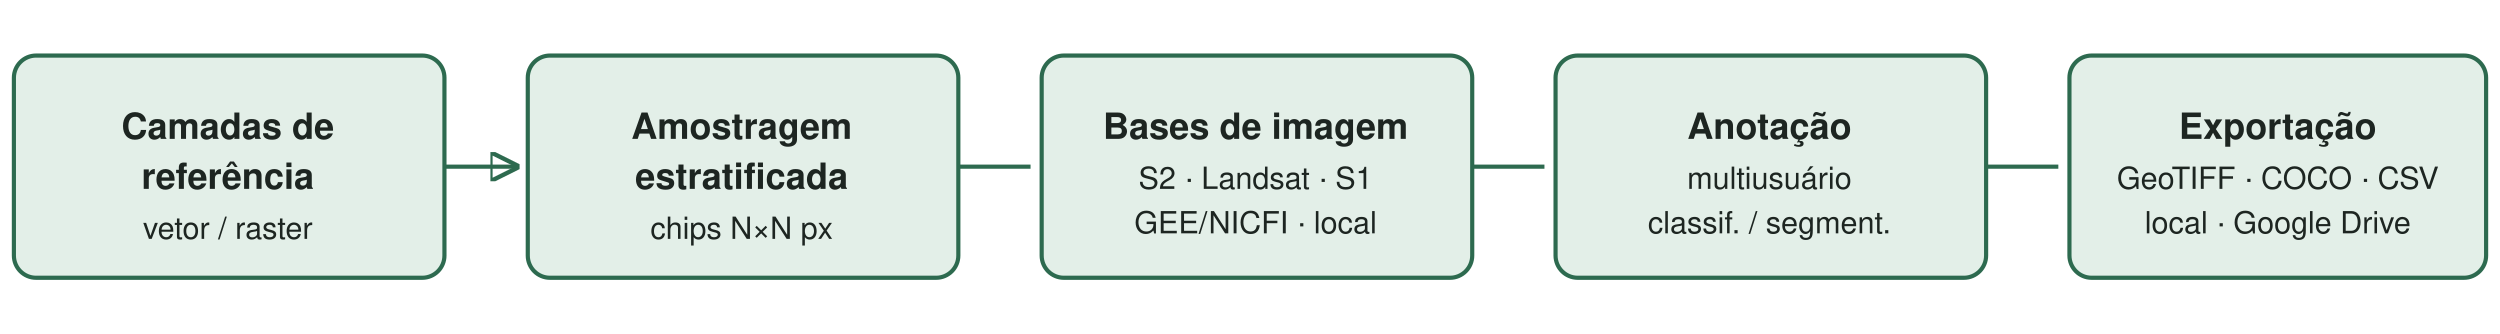
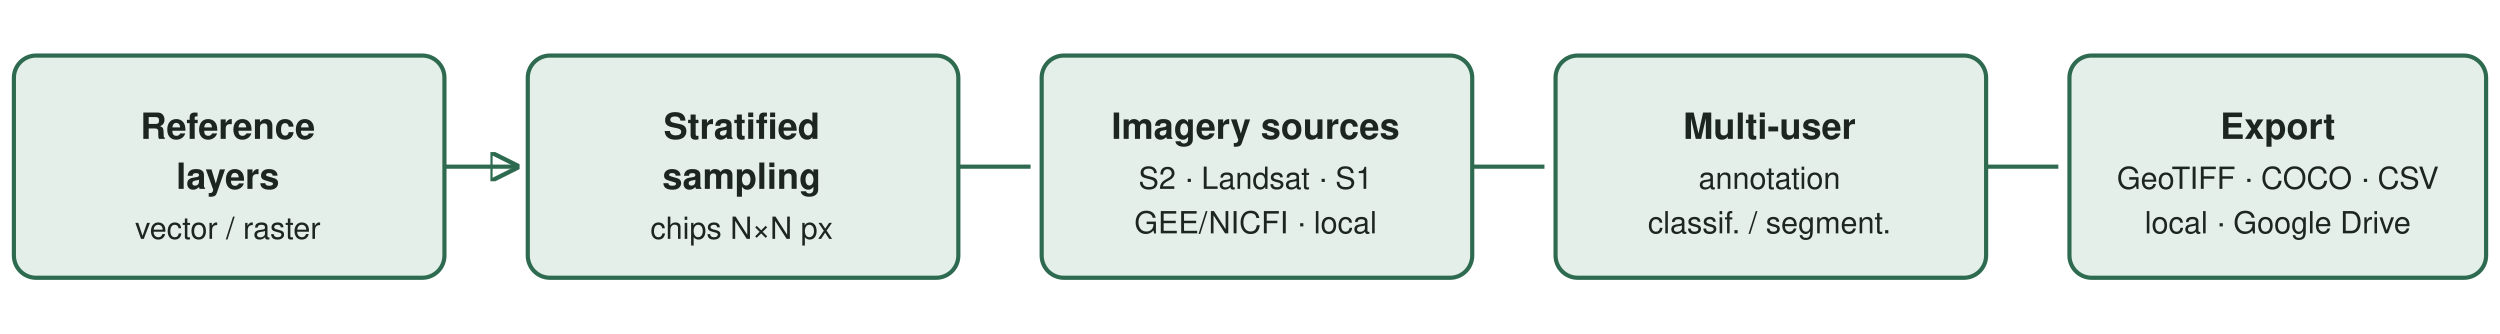
<svg xmlns="http://www.w3.org/2000/svg" viewBox="0 0 900 120" font-family="Helvetica,Arial,sans-serif" font-size="13">
  <style>rect{fill:#e3efe8;stroke:#2d6a4f;stroke-width:1.5}text{fill:#1d2521}.t{font-weight:bold}path{stroke:#2d6a4f;stroke-width:1.5;fill:none;marker-end:url(#a)}</style>
  <defs>
    <marker id="a" viewBox="0 0 10 10" refX="9" refY="5" markerWidth="7" markerHeight="7" orient="auto">
      <path d="M0,0L10,5L0,10z" fill="#2d6a4f" stroke="none" />
    </marker>
  </defs>
  <rect x="5" y="20" width="155" height="80" rx="8" />
-   <text x="82" y="50" text-anchor="middle" class="t">Camadas de</text>
-   <text x="82" y="68" text-anchor="middle" class="t">referência</text>
-   <text x="82" y="86" text-anchor="middle" font-size="11">vetor / raster</text>
+   <text x="82" y="50" text-anchor="middle" class="t">Reference</text>
+   <text x="82" y="68" text-anchor="middle" class="t">layers</text>
+   <text x="82" y="86" text-anchor="middle" font-size="11">vector / raster</text>
  <rect x="190" y="20" width="155" height="80" rx="8" />
-   <text x="267" y="50" text-anchor="middle" class="t">Amostragem</text>
-   <text x="267" y="68" text-anchor="middle" class="t">estratificada</text>
+   <text x="267" y="50" text-anchor="middle" class="t">Stratified</text>
+   <text x="267" y="68" text-anchor="middle" class="t">sampling</text>
  <text x="267" y="86" text-anchor="middle" font-size="11">chips N×N px</text>
  <rect x="375" y="20" width="155" height="80" rx="8" />
-   <text x="452" y="50" text-anchor="middle" class="t">Bases de imagem</text>
+   <text x="452" y="50" text-anchor="middle" class="t">Imagery sources</text>
  <text x="452" y="68" text-anchor="middle" font-size="11">S2 · Landsat · S1</text>
  <text x="452" y="84" text-anchor="middle" font-size="11">GEE/NICFI · local</text>
  <rect x="560" y="20" width="155" height="80" rx="8" />
-   <text x="637" y="50" text-anchor="middle" class="t">Anotação</text>
-   <text x="637" y="68" text-anchor="middle" font-size="11">multiusuário</text>
+   <text x="637" y="50" text-anchor="middle" class="t">Multi-user</text>
+   <text x="637" y="68" text-anchor="middle" font-size="11">annotation</text>
  <text x="637" y="84" text-anchor="middle" font-size="11">classif. / segment.</text>
  <rect x="745" y="20" width="150" height="80" rx="8" />
-   <text x="820" y="50" text-anchor="middle" class="t">Exportação</text>
+   <text x="820" y="50" text-anchor="middle" class="t">Export</text>
  <text x="820" y="68" text-anchor="middle" font-size="11">GeoTIFF · COCO · CSV</text>
  <text x="820" y="84" text-anchor="middle" font-size="11">local · Google Drive</text>
  <path d="M160 60H186" />
  <path d="M345 60H371" />
  <path d="M530 60H556" />
  <path d="M715 60H741" />
</svg>
